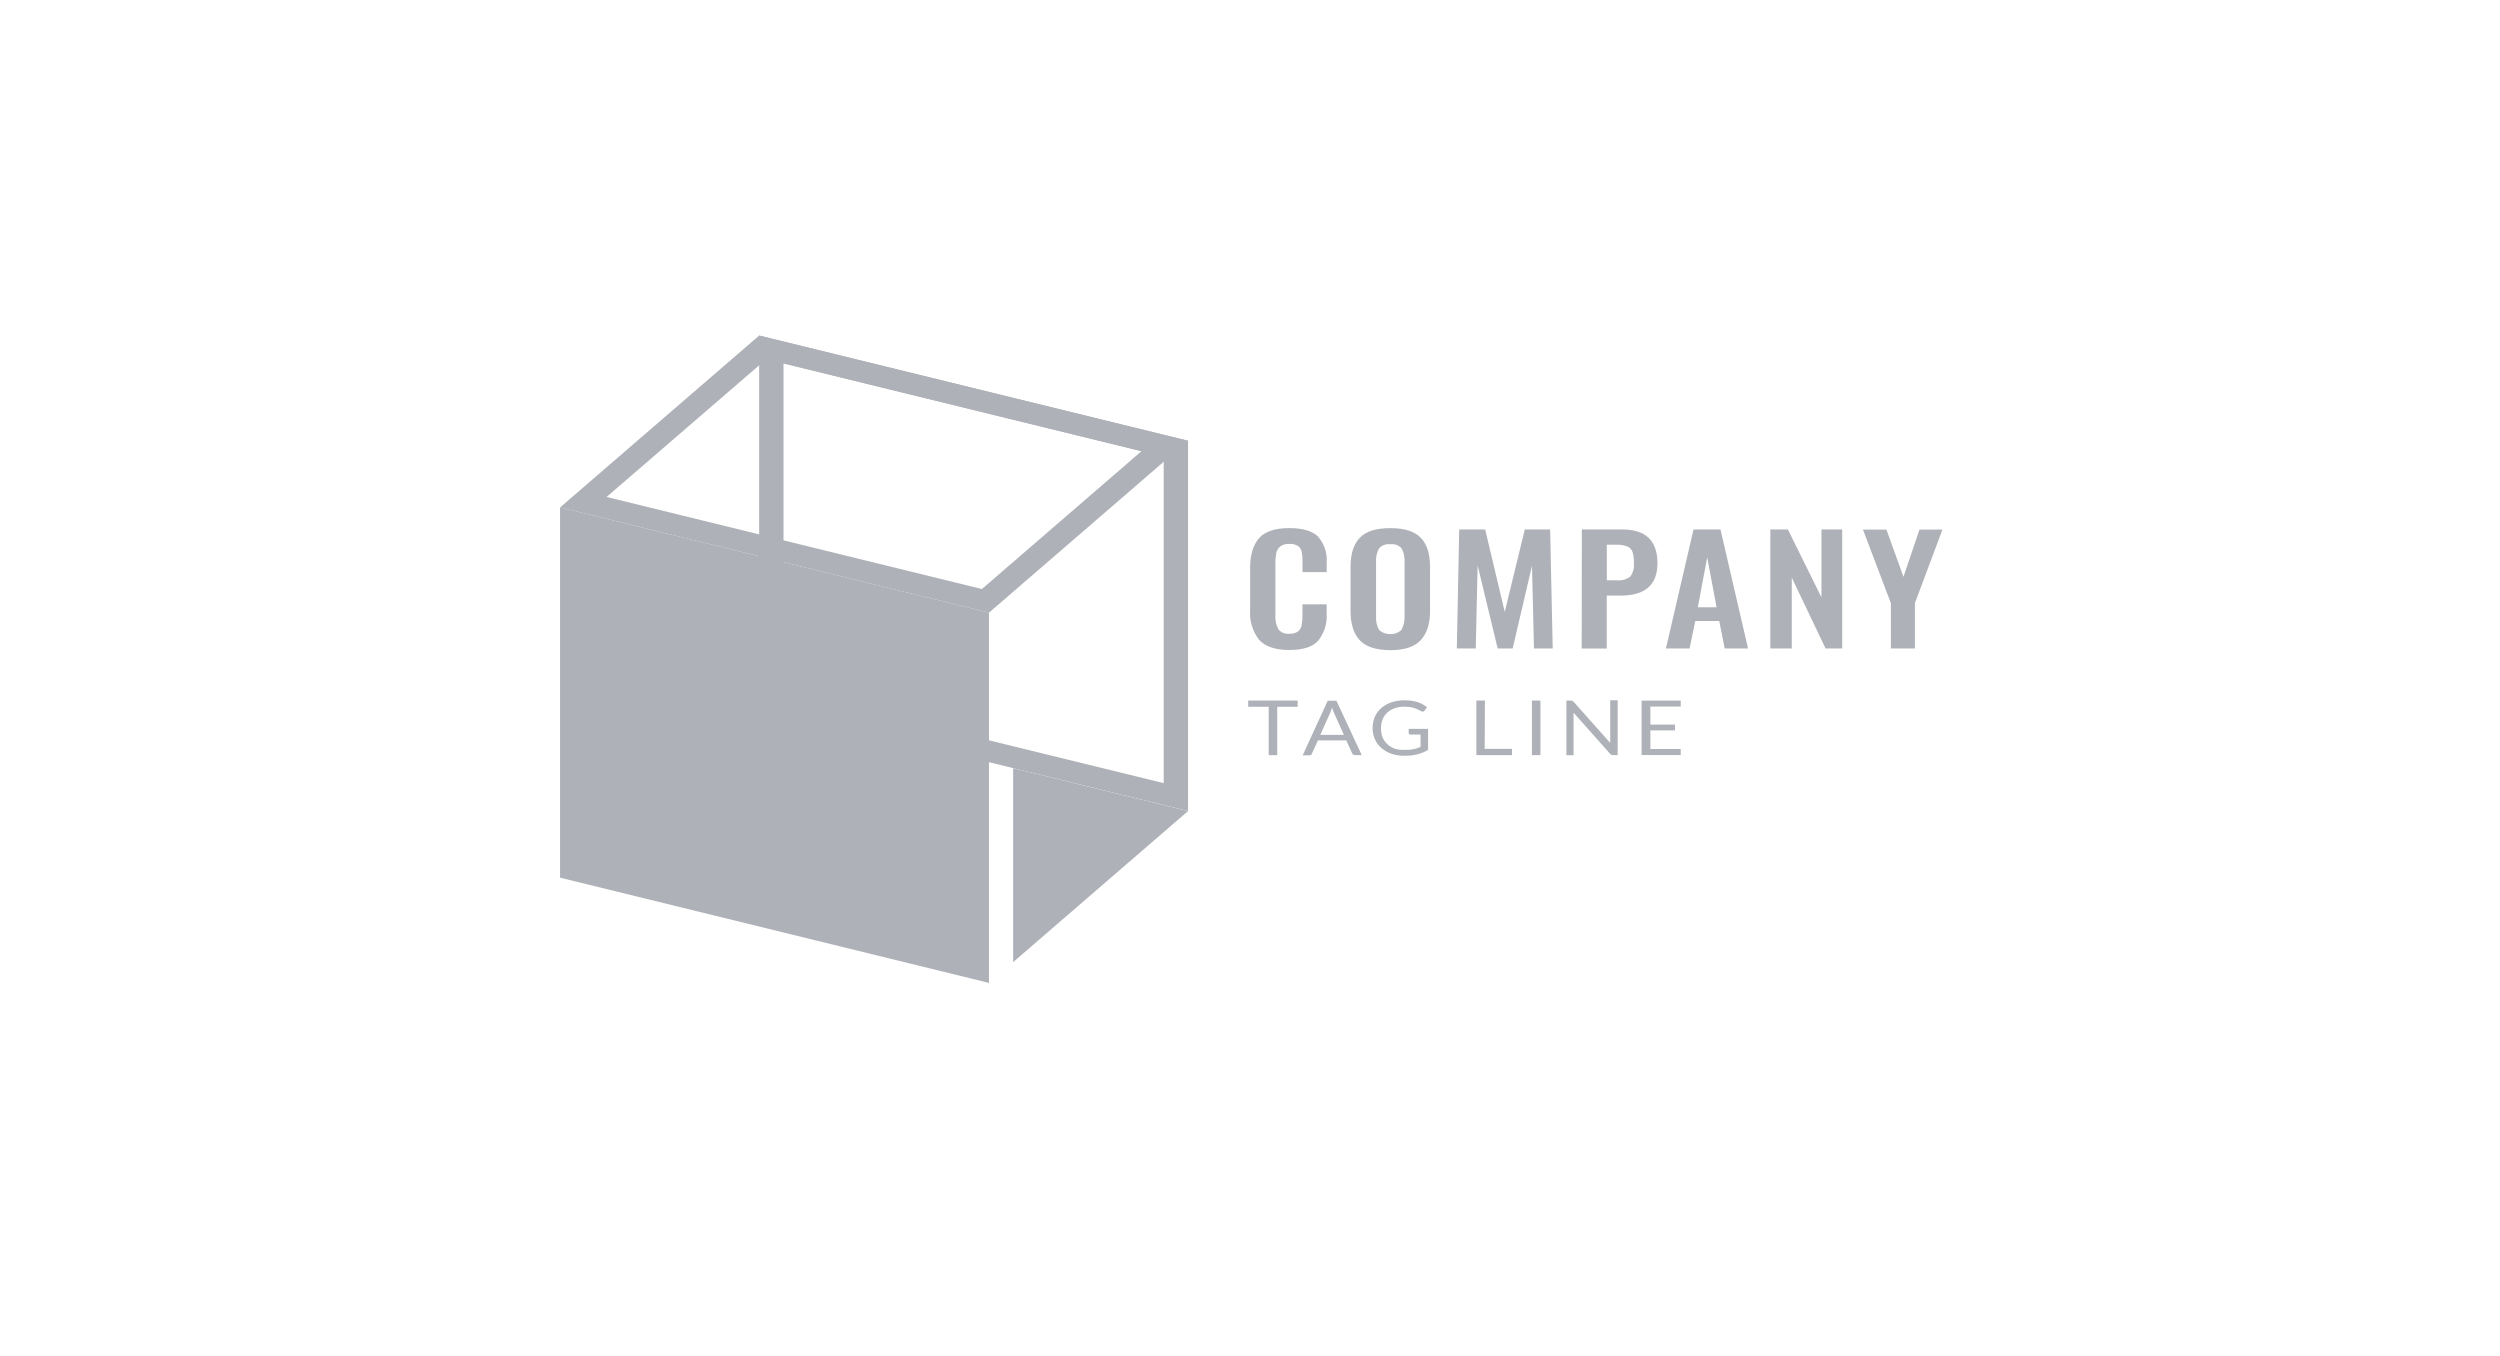
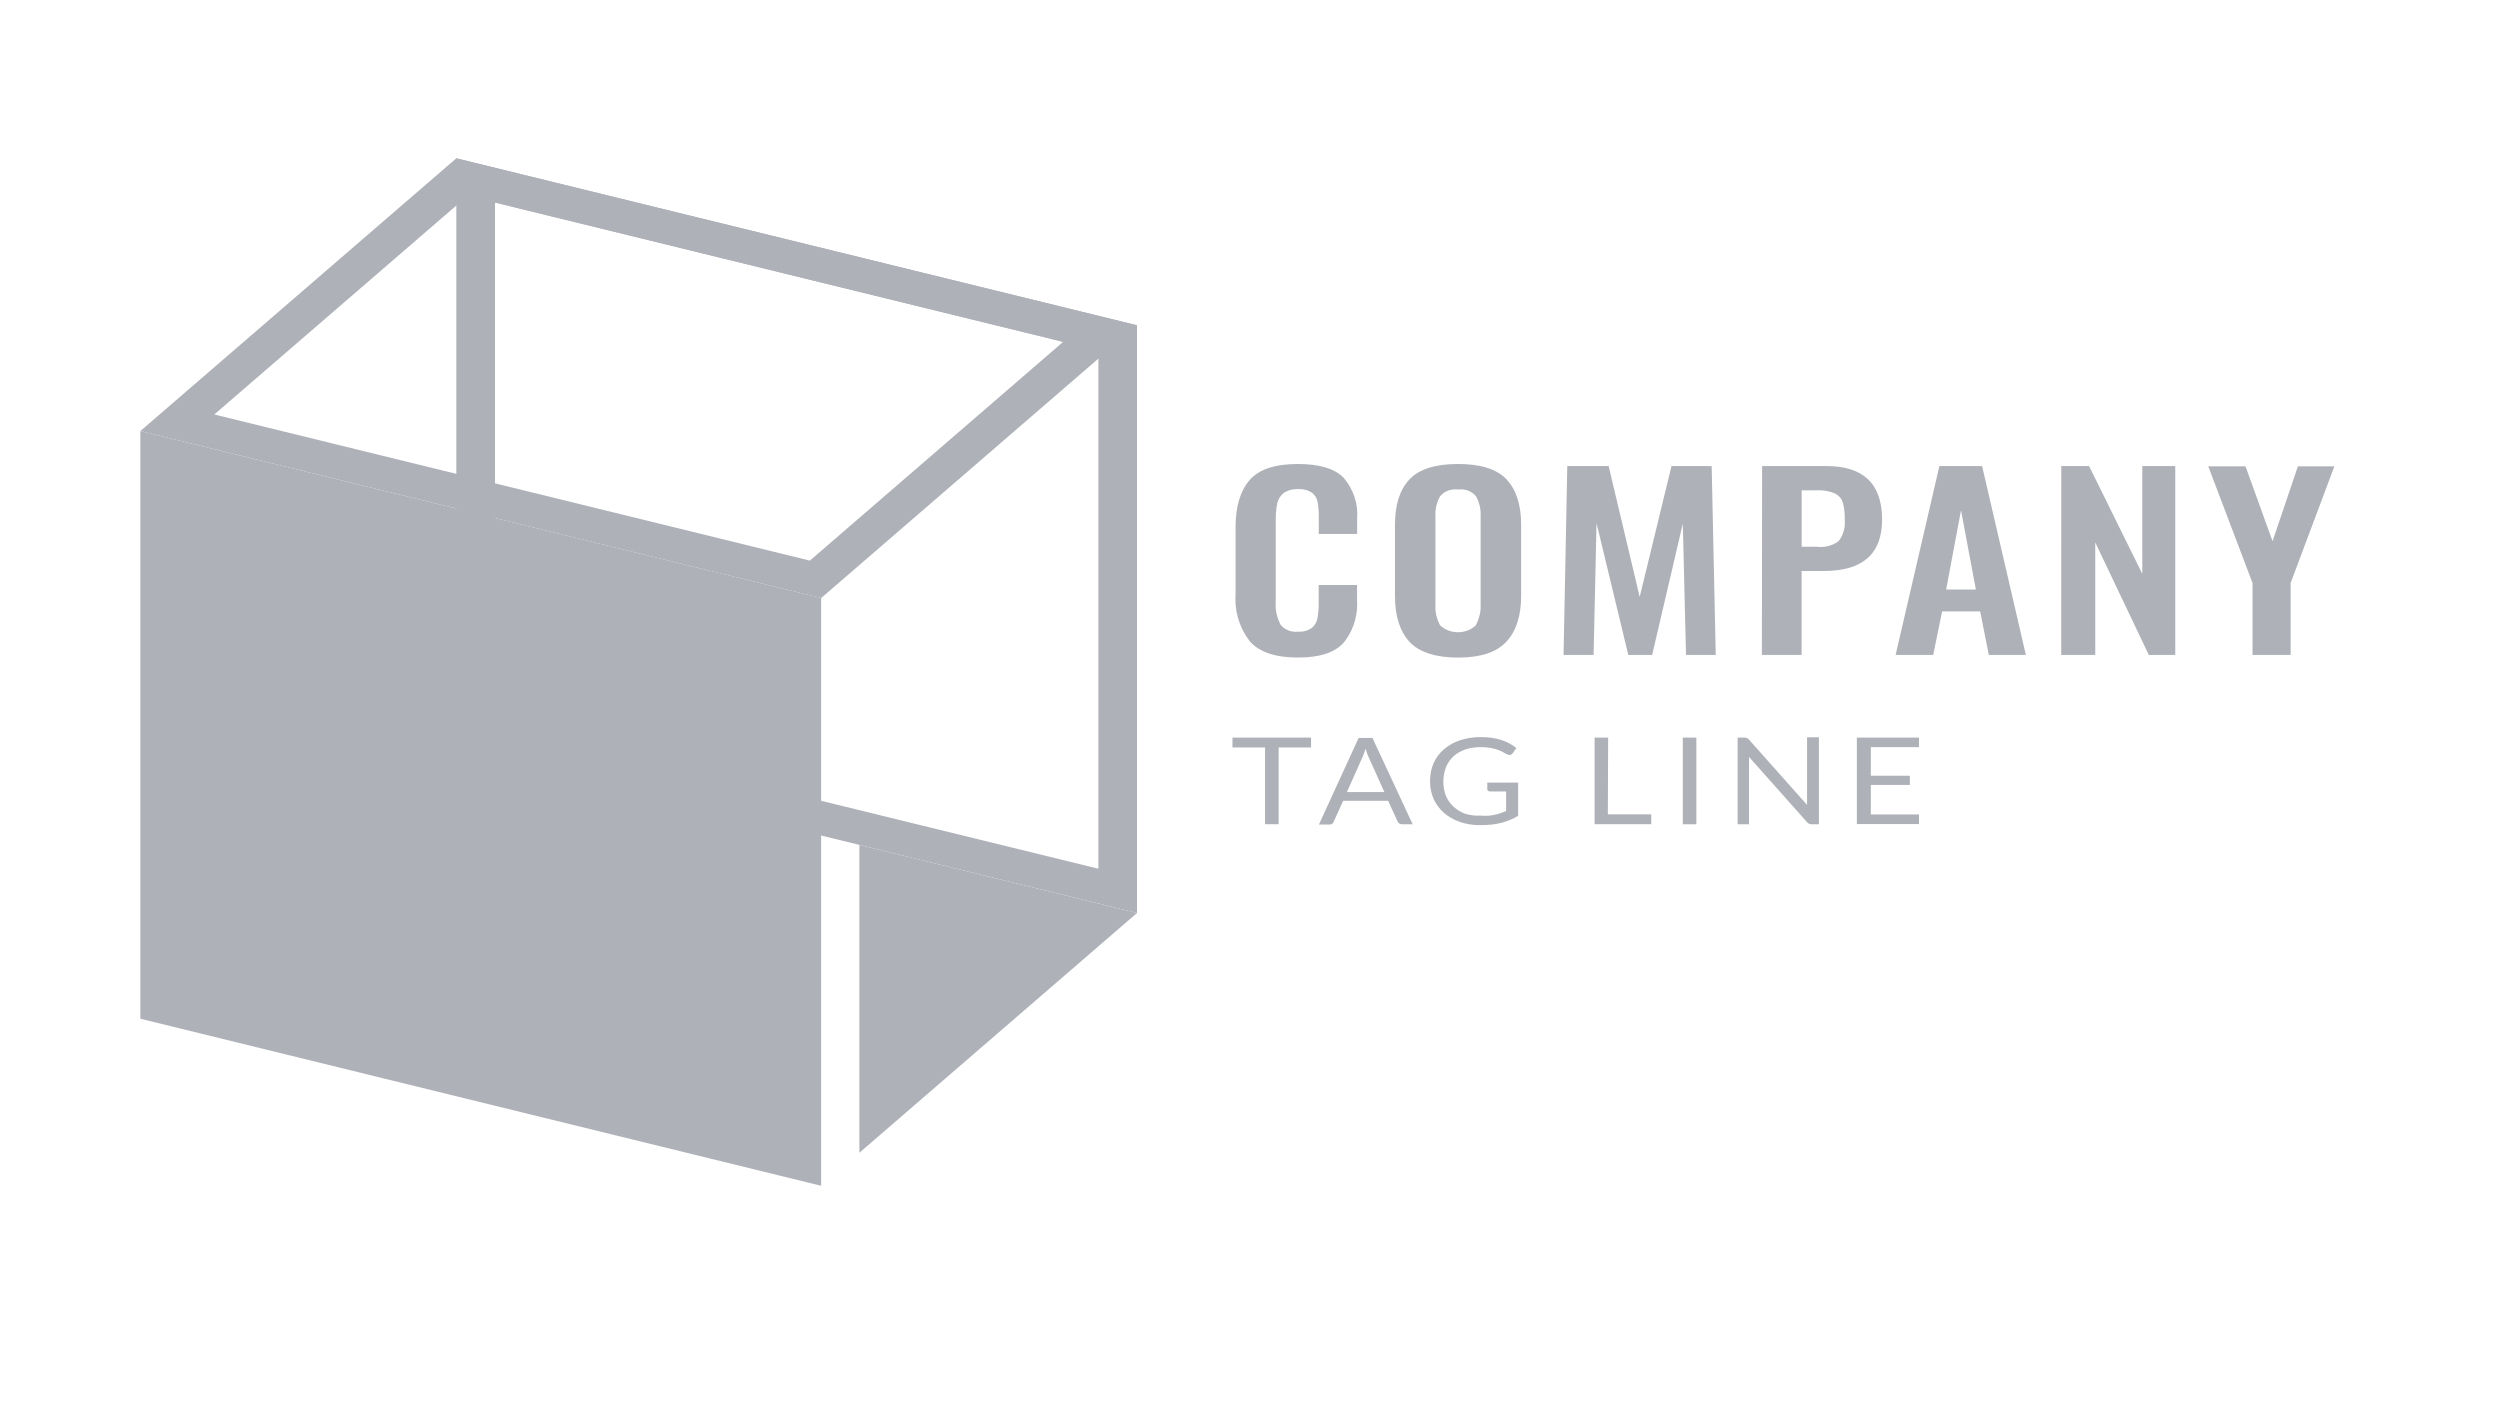
- <svg xmlns="http://www.w3.org/2000/svg" version="1.1" width="59" height="32" viewBox="0 0 59 32">
-   <path fill="#afb1b8" d="M29.713 15.098c-0.154-0.205-0.228-0.448-0.21-0.692v-1.003c0-0.307 0.070-0.541 0.209-0.701s0.379-0.239 0.718-0.239c0.319 0 0.546 0.068 0.679 0.204 0.146 0.174 0.217 0.386 0.201 0.6v0.236h-0.571v-0.239c0.002-0.078-0.003-0.156-0.017-0.234-0.008-0.053-0.037-0.102-0.082-0.139-0.059-0.040-0.132-0.059-0.207-0.054-0.078-0.005-0.156 0.015-0.217 0.057-0.050 0.041-0.083 0.095-0.095 0.153-0.016 0.082-0.024 0.165-0.022 0.248v1.217c-0.009 0.117 0.016 0.235 0.073 0.342 0.028 0.036 0.068 0.065 0.114 0.083s0.097 0.025 0.147 0.019c0.073 0.005 0.146-0.015 0.202-0.055 0.047-0.040 0.076-0.092 0.085-0.148 0.013-0.081 0.019-0.162 0.018-0.244v-0.247h0.571v0.225c0.016 0.223-0.053 0.445-0.197 0.63-0.131 0.149-0.355 0.223-0.683 0.223s-0.577-0.080-0.717-0.245z" />
-   <path fill="#afb1b8" d="M32.089 15.109c-0.144-0.156-0.216-0.384-0.216-0.685v-1.055c0-0.298 0.072-0.523 0.216-0.676s0.385-0.229 0.723-0.229c0.336 0 0.575 0.076 0.72 0.229s0.217 0.379 0.217 0.676v1.055c0 0.298-0.073 0.526-0.22 0.684s-0.385 0.236-0.717 0.236c-0.332 0-0.578-0.080-0.723-0.235zM33.078 14.856c0.052-0.098 0.075-0.205 0.069-0.312v-1.292c0.007-0.105-0.017-0.21-0.067-0.306-0.029-0.037-0.069-0.066-0.117-0.084s-0.099-0.024-0.151-0.018c-0.051-0.006-0.103 0-0.151 0.018s-0.088 0.047-0.117 0.084c-0.052 0.095-0.075 0.201-0.069 0.306v1.298c-0.007 0.107 0.016 0.215 0.069 0.312 0.033 0.033 0.074 0.059 0.12 0.077s0.096 0.027 0.147 0.027c0.051 0 0.101-0.009 0.147-0.027s0.087-0.044 0.12-0.077v-0.006z" />
-   <path fill="#afb1b8" d="M34.436 12.495h0.614l0.462 1.946 0.473-1.946h0.598l0.061 2.809h-0.442l-0.047-1.952-0.456 1.952h-0.354l-0.473-1.96-0.044 1.96h-0.447l0.056-2.809z" />
-   <path fill="#afb1b8" d="M37.332 12.495h0.957c0.551 0 0.827 0.266 0.827 0.798 0 0.509-0.29 0.764-0.871 0.763h-0.326v1.249h-0.591l0.003-2.809zM38.15 13.696c0.058 0.006 0.118 0.002 0.174-0.014s0.107-0.041 0.151-0.075c0.068-0.095 0.098-0.206 0.085-0.317 0.003-0.086-0.007-0.171-0.029-0.255-0.008-0.028-0.023-0.054-0.043-0.077s-0.046-0.042-0.074-0.057c-0.082-0.034-0.173-0.049-0.264-0.045h-0.229v0.839h0.229z" />
-   <path fill="#afb1b8" d="M39.968 12.495h0.635l0.651 2.809h-0.551l-0.129-0.648h-0.566l-0.133 0.648h-0.559l0.651-2.809zM40.511 14.331l-0.221-1.179-0.221 1.179h0.442z" />
-   <path fill="#afb1b8" d="M41.78 12.495h0.414l0.792 1.603v-1.603h0.49v2.809h-0.393l-0.797-1.673v1.673h-0.507l0.001-2.809z" />
-   <path fill="#afb1b8" d="M44.624 14.233l-0.658-1.734h0.554l0.402 1.114 0.377-1.114h0.543l-0.65 1.734v1.071h-0.567v-1.071z" />
-   <path fill="#afb1b8" d="M30.625 16.533v0.147h-0.482v1.142h-0.202v-1.142h-0.484v-0.147h1.169z" />
-   <path fill="#afb1b8" d="M32.137 17.821h-0.156c-0.016 0.001-0.031-0.003-0.044-0.012-0.012-0.007-0.021-0.018-0.026-0.030l-0.139-0.306h-0.669l-0.139 0.306c-0.004 0.013-0.011 0.025-0.021 0.035-0.012 0.009-0.028 0.013-0.044 0.012h-0.156l0.591-1.288h0.206l0.598 1.283zM31.158 17.343h0.558l-0.236-0.524c-0.017-0.040-0.032-0.080-0.044-0.121-0.008 0.024-0.015 0.048-0.022 0.068l-0.021 0.054-0.234 0.523z" />
-   <path fill="#afb1b8" d="M33.155 17.695c0.037 0.002 0.074 0.002 0.111 0 0.032-0.003 0.064-0.008 0.095-0.015 0.029-0.006 0.057-0.014 0.085-0.023 0.026-0.009 0.052-0.020 0.079-0.032v-0.29h-0.236c-0.006 0-0.012-0-0.017-0.002s-0.011-0.004-0.015-0.008c-0.004-0.003-0.007-0.006-0.009-0.011s-0.003-0.008-0.003-0.013v-0.099h0.458v0.494c-0.037 0.023-0.077 0.044-0.118 0.061s-0.086 0.033-0.131 0.044c-0.048 0.012-0.098 0.021-0.148 0.027-0.057 0.006-0.115 0.008-0.172 0.008-0.102 0.001-0.203-0.015-0.298-0.048-0.088-0.031-0.169-0.077-0.236-0.135-0.066-0.059-0.118-0.128-0.152-0.204-0.037-0.085-0.056-0.176-0.054-0.267-0.001-0.092 0.017-0.183 0.053-0.269 0.034-0.076 0.086-0.146 0.152-0.204s0.148-0.103 0.236-0.134c0.101-0.033 0.209-0.049 0.317-0.048 0.055-0 0.11 0.004 0.164 0.011 0.048 0.007 0.095 0.018 0.141 0.033 0.041 0.013 0.081 0.030 0.118 0.051s0.071 0.043 0.103 0.067l-0.057 0.080c-0.004 0.007-0.011 0.013-0.019 0.018s-0.017 0.007-0.027 0.007c-0.013-0-0.026-0.004-0.037-0.010-0.018-0.008-0.037-0.018-0.058-0.031-0.025-0.014-0.052-0.025-0.079-0.035-0.035-0.012-0.072-0.022-0.109-0.029-0.050-0.008-0.1-0.012-0.15-0.011-0.078-0.001-0.155 0.011-0.228 0.036-0.066 0.023-0.125 0.058-0.174 0.102-0.049 0.046-0.086 0.101-0.11 0.16-0.053 0.14-0.053 0.29 0 0.43 0.026 0.061 0.066 0.116 0.118 0.162 0.048 0.044 0.107 0.079 0.173 0.102 0.075 0.022 0.155 0.031 0.234 0.026z" />
-   <path fill="#afb1b8" d="M35.039 17.674h0.645v0.147h-0.842v-1.288h0.202l-0.005 1.142z" />
-   <path fill="#afb1b8" d="M36.355 17.821h-0.202v-1.288h0.202v1.288z" />
-   <path fill="#afb1b8" d="M37.106 16.539c0.012 0.006 0.023 0.014 0.031 0.023l0.864 0.971c-0.001-0.015-0.001-0.031 0-0.046 0-0.014 0-0.029 0-0.042v-0.918h0.176v1.294h-0.102c-0.015 0.001-0.030-0.001-0.044-0.007-0.012-0.006-0.023-0.015-0.032-0.024l-0.863-0.97c0 0.015 0 0.030 0 0.044s0 0.028 0 0.040v0.918h-0.169v-1.289h0.105c0.011 0 0.023 0.002 0.033 0.006z" />
-   <path fill="#afb1b8" d="M39.665 16.533v0.142h-0.716v0.425h0.58v0.137h-0.58v0.44h0.716v0.142h-0.924v-1.285h0.924z" />
-   <path fill="#afb1b8" d="M18.491 8.576l8.972 2.199v7.707l-8.972-2.198v-7.708zM17.916 7.919v8.739l10.122 2.482v-8.738l-10.122-2.483z" />
-   <path fill="#afb1b8" d="M23.34 23.197l-10.123-2.484v-8.739l10.123 2.483v8.74z" />
-   <path fill="#afb1b8" d="M18.083 8.477l8.855 2.172-3.766 3.252-8.856-2.173 3.767-3.251zM17.916 7.919l-4.698 4.056 10.123 2.483 4.697-4.056-10.122-2.483z" />
-   <path fill="#afb1b8" d="M23.91 22.706l4.127-3.564-4.127-1.013v4.577z" />
+ <svg xmlns="http://www.w3.org/2000/svg" version="1.1" width="57" height="32" viewBox="0 0 57 32">
+   <path fill="#afb1b8" d="M28.493 14.618c-0.203-0.262-0.326-0.596-0.326-0.958 0-0.036 0.001-0.071 0.004-0.107v0.005-1.538c0-0.471 0.107-0.829 0.321-1.075 0.213-0.245 0.581-0.367 1.101-0.366 0.489 0 0.837 0.105 1.042 0.313 0.224 0.266 0.333 0.591 0.308 0.919v0.362h-0.875v-0.366c0.003-0.119-0.005-0.239-0.026-0.358-0.015-0.087-0.060-0.161-0.125-0.212l-0.001-0.001c-0.079-0.053-0.175-0.084-0.279-0.084-0.013 0-0.026 0.001-0.039 0.001h0.002c-0.011-0.001-0.025-0.001-0.038-0.001-0.11 0-0.212 0.033-0.297 0.090l0.002-0.001c-0.072 0.058-0.124 0.139-0.145 0.232v0.003c-0.022 0.105-0.035 0.226-0.035 0.351 0 0.010 0 0.021 0 0.031v-0.002 1.866c-0.014 0.18 0.025 0.36 0.112 0.524 0.045 0.056 0.104 0.1 0.172 0.126l0.003 0.001c0.051 0.020 0.111 0.032 0.173 0.032 0.019 0 0.037-0.001 0.055-0.003h-0.002c0.011 0.001 0.024 0.001 0.037 0.001 0.102 0 0.197-0.032 0.274-0.087l-0.002 0.001c0.068-0.056 0.115-0.135 0.13-0.224v-0.002c0.020-0.124 0.030-0.249 0.027-0.374v-0.379h0.875v0.346c0.002 0.027 0.003 0.059 0.003 0.091 0 0.332-0.115 0.638-0.308 0.878l0.002-0.003c-0.201 0.228-0.544 0.342-1.047 0.342s-0.884-0.122-1.1-0.375zM32.137 14.634c-0.221-0.24-0.332-0.588-0.332-1.050v-1.618c0-0.457 0.11-0.803 0.332-1.037s0.59-0.351 1.109-0.35c0.515 0 0.882 0.117 1.103 0.35 0.221 0.235 0.333 0.58 0.333 1.037v1.617c0 0.457-0.112 0.807-0.337 1.049s-0.59 0.361-1.1 0.361-0.886-0.122-1.109-0.359zM33.653 14.245c0.079-0.149 0.115-0.314 0.105-0.478v-1.981c0.001-0.016 0.002-0.035 0.002-0.053 0-0.152-0.039-0.296-0.107-0.421l0.002 0.005c-0.046-0.057-0.107-0.101-0.176-0.128l-0.003-0.001c-0.051-0.020-0.11-0.031-0.171-0.031-0.021 0-0.042 0.001-0.062 0.004h0.002c-0.018-0.002-0.038-0.004-0.059-0.004-0.062 0-0.121 0.011-0.176 0.032l0.003-0.001c-0.072 0.027-0.133 0.071-0.179 0.128l-0.001 0.001c-0.080 0.147-0.116 0.308-0.105 0.469v1.99c-0.011 0.165 0.025 0.329 0.105 0.479 0.051 0.050 0.114 0.091 0.185 0.118 0.067 0.027 0.144 0.042 0.225 0.042s0.158-0.016 0.229-0.044l-0.004 0.001c0.071-0.028 0.133-0.068 0.185-0.118v-0.010zM35.735 10.626h0.942l0.708 2.984 0.725-2.984h0.916l0.093 4.307h-0.678l-0.073-2.994-0.699 2.994h-0.544l-0.724-3.005-0.067 3.005h-0.685l0.085-4.307zM40.176 10.626h1.468c0.845 0 1.268 0.407 1.268 1.223 0 0.781-0.445 1.171-1.335 1.17h-0.5v1.914h-0.906l0.005-4.308zM41.43 12.467c0.090 0.010 0.18 0.003 0.267-0.021 0.085-0.023 0.165-0.062 0.231-0.115 0.104-0.146 0.15-0.316 0.131-0.486 0.001-0.014 0.001-0.031 0.001-0.047 0-0.122-0.016-0.241-0.047-0.353l0.002 0.009c-0.014-0.046-0.037-0.085-0.067-0.119v0c-0.032-0.035-0.070-0.064-0.112-0.085l-0.002-0.001c-0.105-0.045-0.228-0.071-0.357-0.071-0.017 0-0.033 0-0.050 0.001h-0.349v1.287h0.352zM44.219 10.626h0.973l0.998 4.307h-0.845l-0.197-0.993h-0.868l-0.203 0.993h-0.857l0.998-4.307zM45.050 13.442l-0.339-1.808-0.339 1.808h0.677zM46.996 10.626h0.635l1.213 2.457v-2.457h0.752v4.307h-0.603l-1.221-2.565v2.565h-0.777l0.002-4.307zM51.357 13.291l-1.009-2.659h0.85l0.616 1.708 0.578-1.708h0.832l-0.997 2.659v1.642h-0.869v-1.643zM29.892 16.817v0.225h-0.739v1.75h-0.31v-1.75h-0.743v-0.225h1.792zM32.21 18.793h-0.239c-0.002 0-0.004 0-0.007 0-0.023 0-0.044-0.007-0.061-0.019v0c-0.017-0.011-0.031-0.026-0.039-0.045v-0.001l-0.214-0.469h-1.026l-0.213 0.469c-0.007 0.021-0.018 0.039-0.033 0.053v0c-0.017 0.012-0.039 0.019-0.062 0.019-0.002 0-0.004 0-0.006 0h-0.239l0.906-1.975h0.315l0.917 1.968zM30.709 18.059h0.855l-0.363-0.804c-0.023-0.051-0.046-0.112-0.064-0.176l-0.003-0.010c-0.013 0.037-0.023 0.074-0.034 0.105l-0.033 0.083-0.358 0.803zM33.771 18.598c0.057 0.003 0.114 0.003 0.171 0 0.049-0.004 0.097-0.012 0.145-0.023 0.044-0.009 0.088-0.021 0.131-0.036 0.040-0.014 0.080-0.031 0.121-0.049v-0.444h-0.362c-0.001 0-0.002 0-0.003 0-0.017 0-0.033-0.006-0.046-0.016v0c-0.006-0.004-0.010-0.010-0.014-0.016v0c-0.003-0.005-0.004-0.011-0.004-0.018 0-0.001 0-0.001 0-0.002v0-0.151h0.703v0.757c-0.11 0.068-0.237 0.123-0.372 0.158l-0.010 0.002c-0.075 0.019-0.15 0.033-0.227 0.041-0.088 0.009-0.176 0.012-0.265 0.012-0.003 0-0.007 0-0.011 0-0.159 0-0.312-0.027-0.455-0.077l0.010 0.003c-0.14-0.049-0.26-0.119-0.364-0.208l0.002 0.001c-0.097-0.086-0.176-0.19-0.231-0.307l-0.002-0.006c-0.053-0.117-0.083-0.253-0.083-0.397 0-0.004 0-0.009 0-0.013v0.001c0-0.004 0-0.008 0-0.012 0-0.145 0.030-0.283 0.084-0.407l-0.003 0.007c0.052-0.117 0.132-0.224 0.234-0.313s0.227-0.158 0.363-0.205c0.155-0.051 0.32-0.076 0.485-0.074 0.084 0 0.169 0.005 0.252 0.017 0.074 0.011 0.146 0.027 0.215 0.050 0.064 0.020 0.124 0.047 0.181 0.078 0.055 0.031 0.108 0.065 0.158 0.103l-0.087 0.122c-0.007 0.011-0.017 0.020-0.029 0.026v0c-0.012 0.007-0.026 0.010-0.042 0.011v0c-0.021 0-0.040-0.006-0.057-0.016h0.001c-0.037-0.017-0.066-0.033-0.094-0.050l0.005 0.003c-0.034-0.019-0.074-0.037-0.115-0.052l-0.006-0.002c-0.046-0.017-0.102-0.032-0.16-0.043l-0.007-0.001c-0.065-0.011-0.141-0.017-0.218-0.017-0.004 0-0.008 0-0.013 0h0.001c-0.003 0-0.007 0-0.011 0-0.121 0-0.238 0.020-0.346 0.057l0.008-0.002c-0.101 0.035-0.192 0.088-0.267 0.156-0.072 0.067-0.129 0.149-0.166 0.241l-0.002 0.005c-0.038 0.098-0.061 0.211-0.061 0.329s0.022 0.232 0.063 0.336l-0.002-0.006c0.039 0.093 0.101 0.178 0.181 0.249 0.074 0.068 0.164 0.121 0.264 0.156 0.115 0.034 0.237 0.047 0.359 0.039zM36.659 18.567h0.989v0.225h-1.291v-1.975h0.309l-0.007 1.75zM38.677 18.793h-0.309v-1.975h0.309v1.975zM39.83 16.827c0.019 0.009 0.034 0.021 0.047 0.036v0l1.324 1.489c-0.001-0.011-0.001-0.023-0.001-0.035s0-0.025 0.001-0.037v0.002-1.472h0.27v1.984h-0.156c-0.003 0-0.007 0-0.010 0-0.021 0-0.040-0.004-0.058-0.012h0.001c-0.019-0.010-0.035-0.022-0.048-0.037v0l-1.323-1.488v1.536h-0.259v-1.975h0.161c0.018 0 0.035 0.003 0.051 0.009zM43.753 16.817v0.217h-1.098v0.652h0.89v0.21h-0.89v0.674h1.098v0.218h-1.417v-1.971h1.417zM11.286 4.617l13.757 3.372v11.818l-13.757-3.371v-11.82zM10.404 3.609v13.401l15.52 3.806v-13.399l-15.52-3.807z" />
+   <path fill="#afb1b8" d="M18.722 27.036l-15.522-3.809v-13.399l15.522 3.807v13.401z" />
+   <path fill="#afb1b8" d="M10.661 4.465l13.578 3.33-5.774 4.987-13.579-3.332 5.776-4.986zM10.404 3.609l-7.204 6.219 15.522 3.808 7.202-6.22-15.52-3.807zM19.595 26.282l6.329-5.466-6.33-1.552v7.019z" />
</svg>
